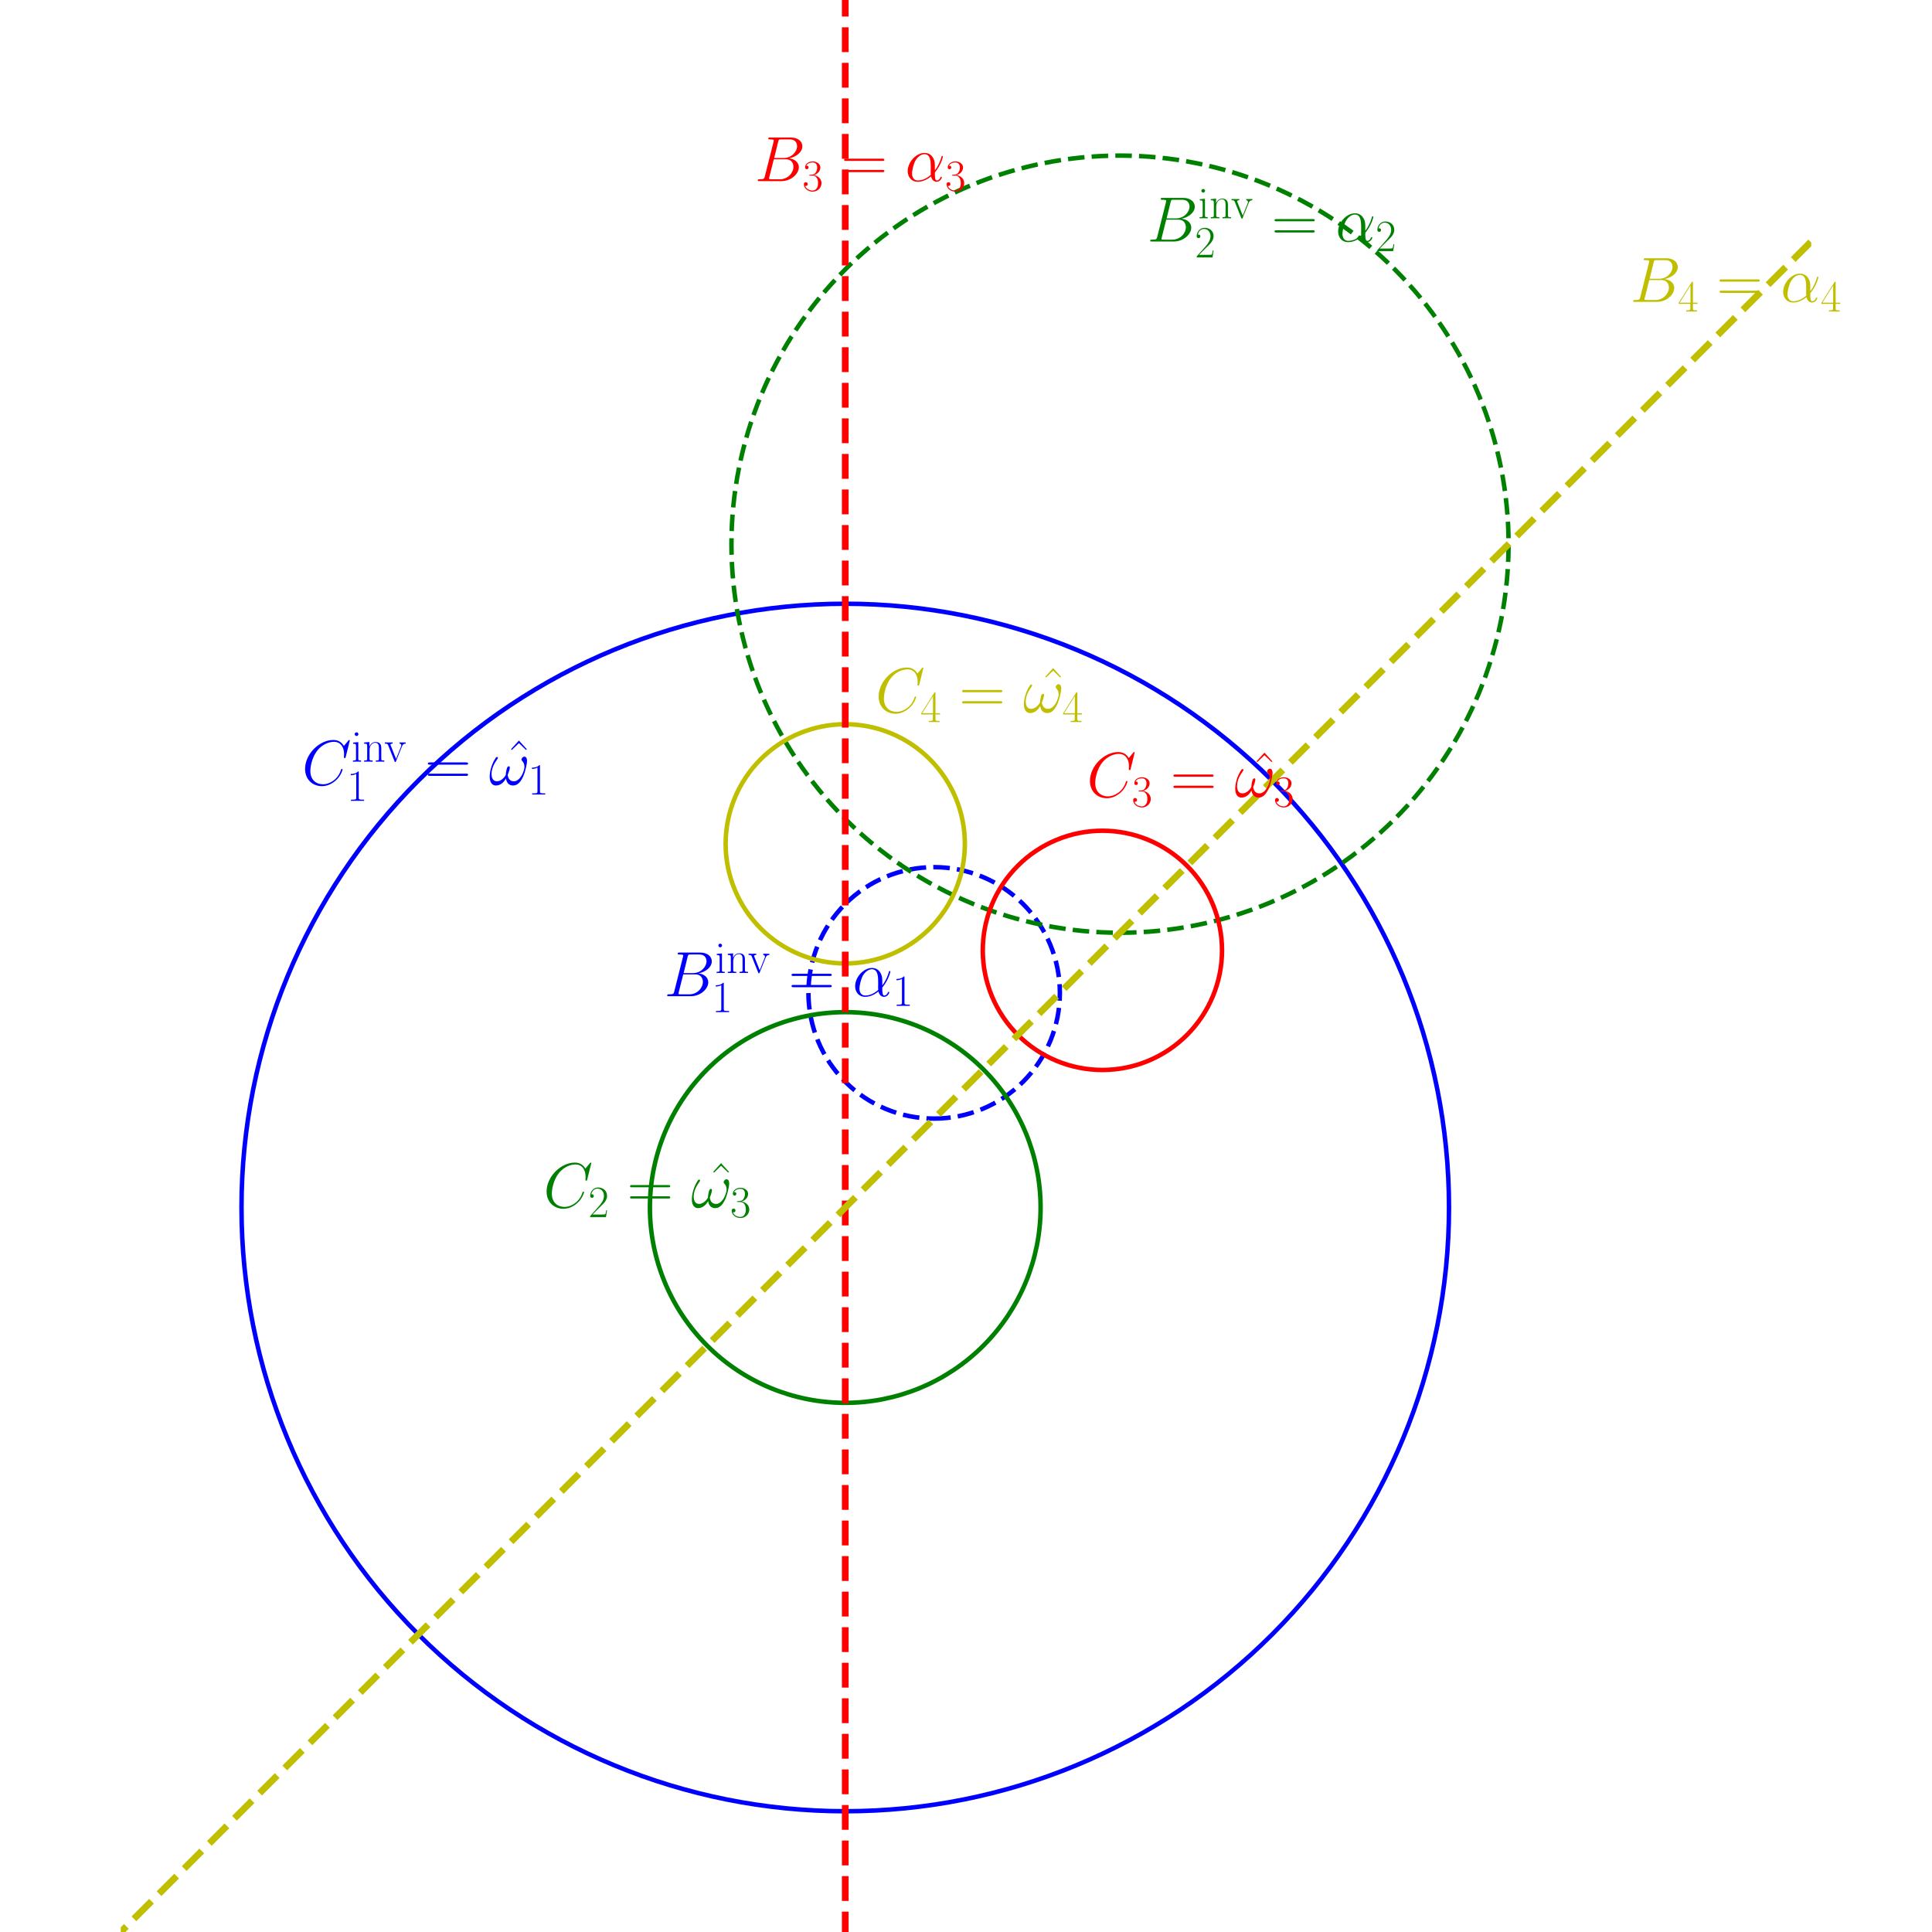
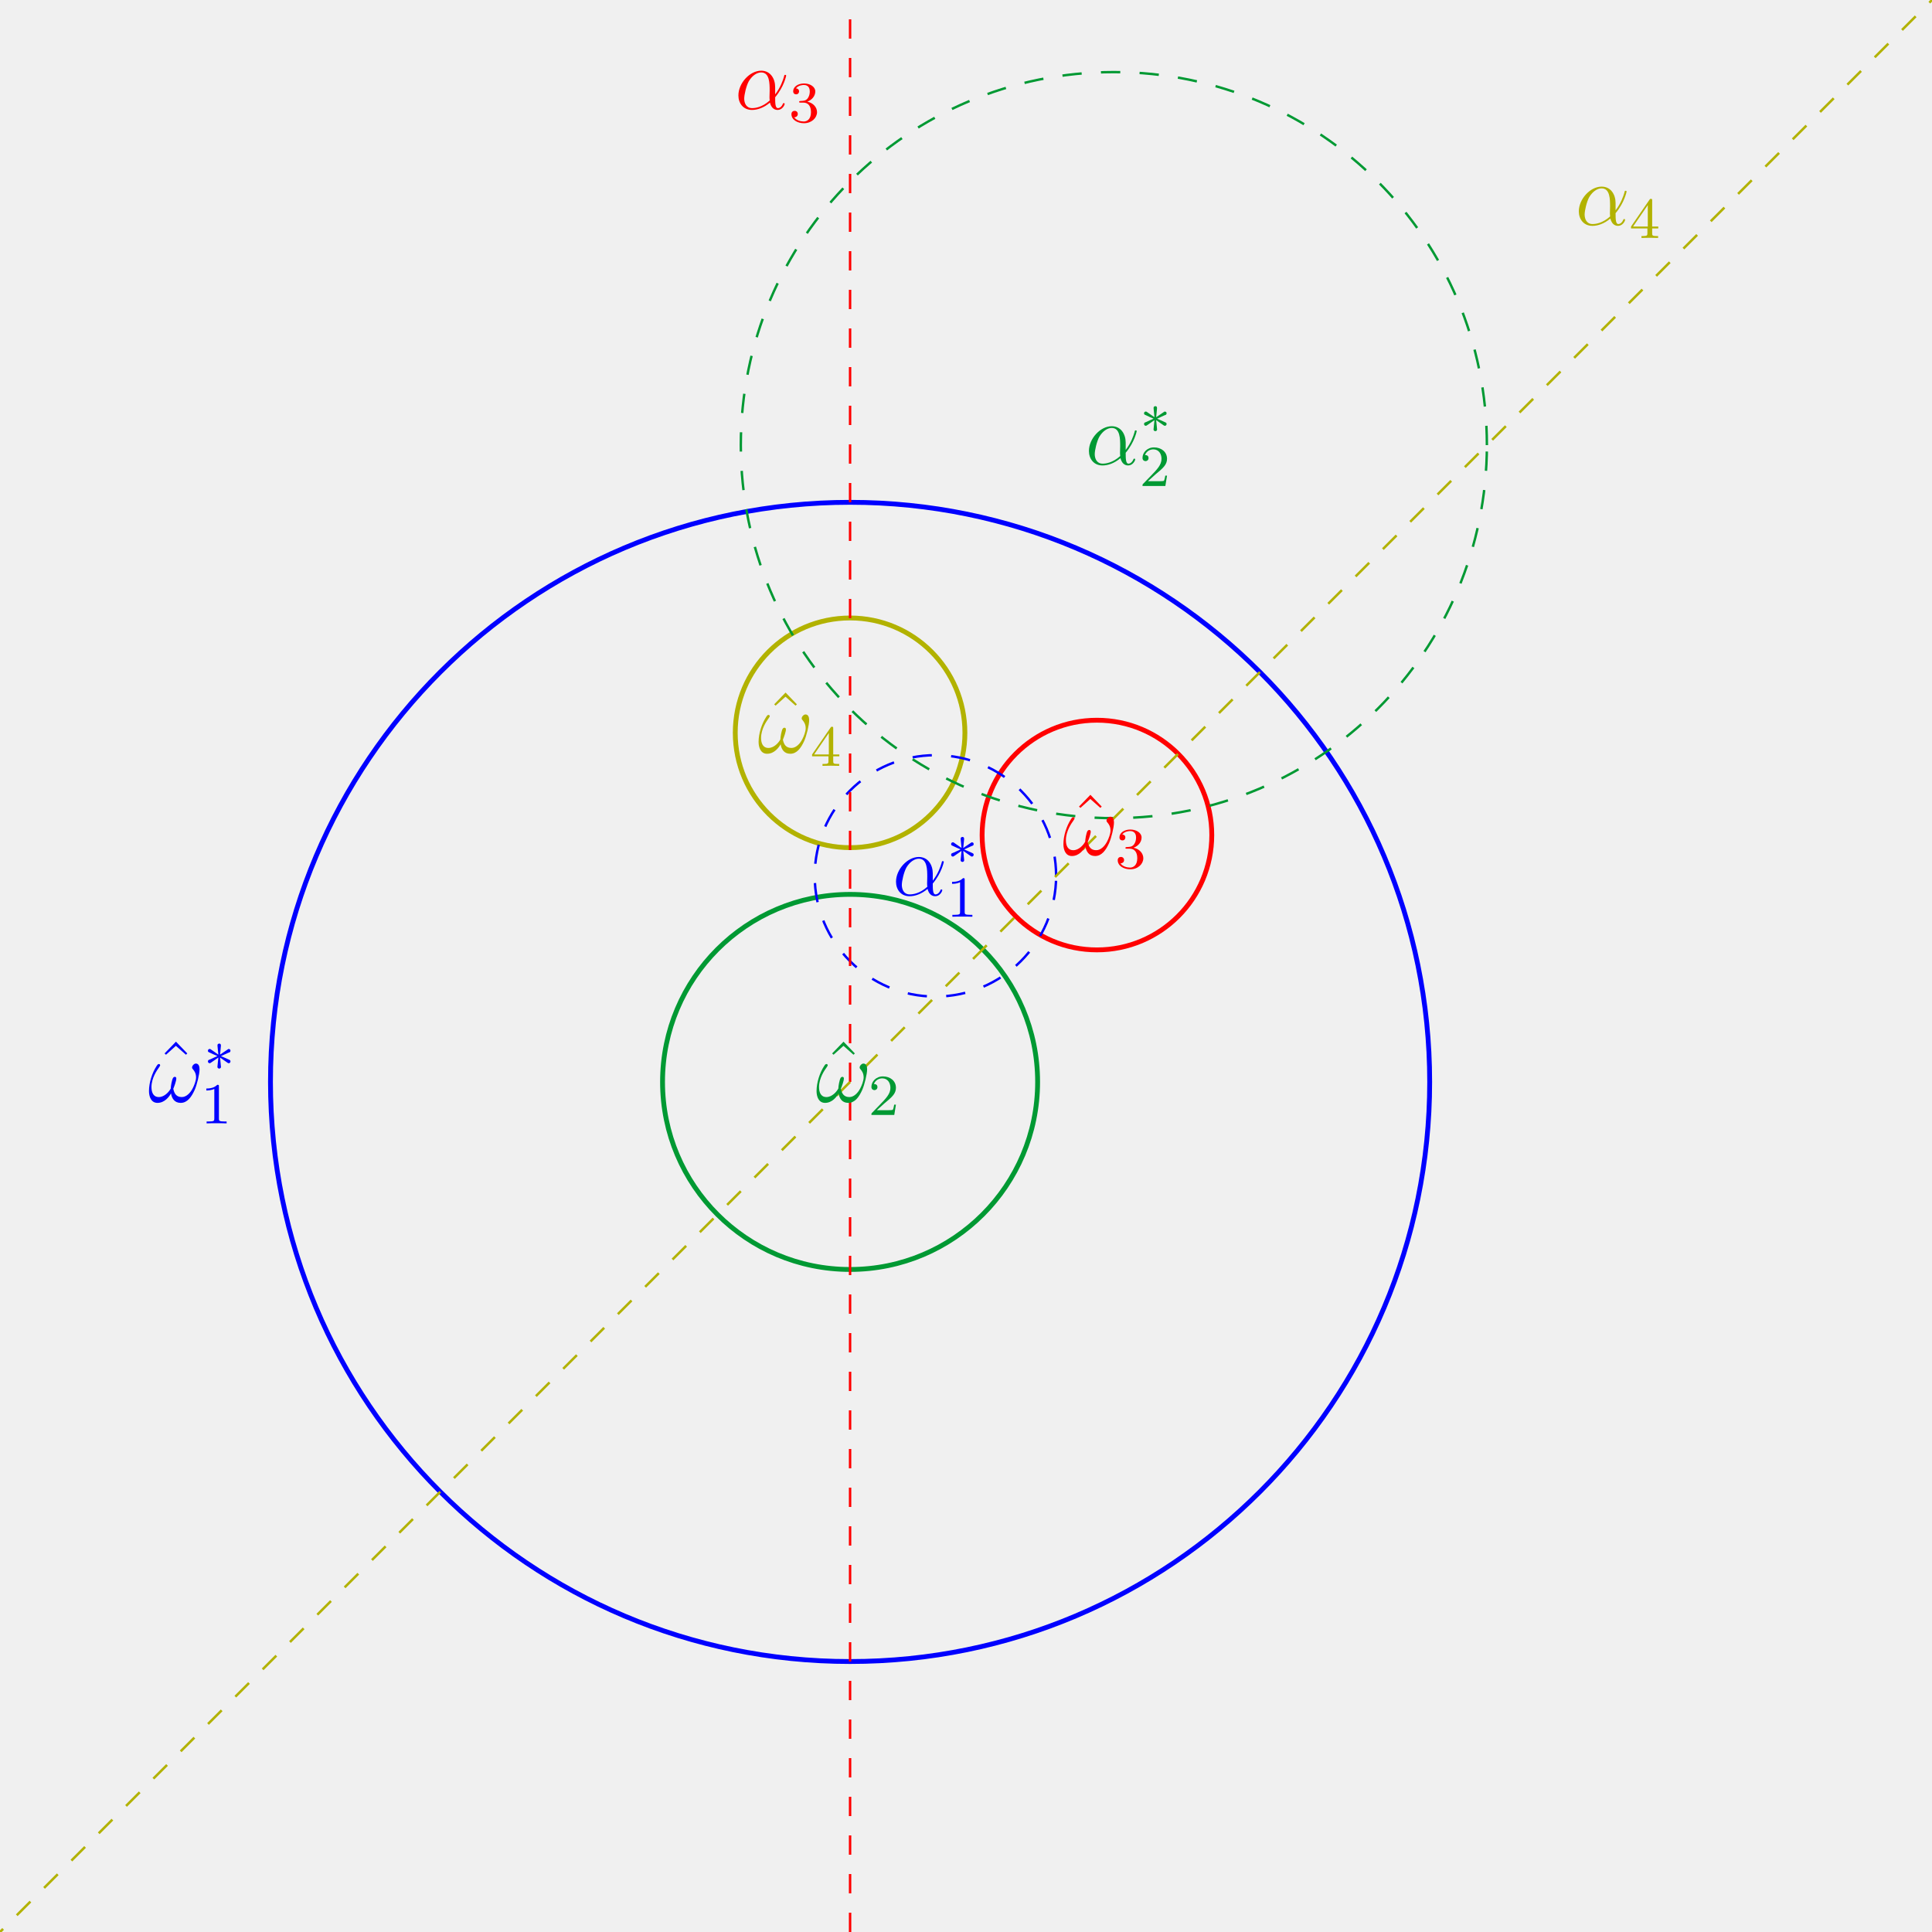
- <svg xmlns="http://www.w3.org/2000/svg" xmlns:xlink="http://www.w3.org/1999/xlink" width="432pt" height="432pt" viewBox="0 0 432 432" version="1.1">
+ <svg xmlns="http://www.w3.org/2000/svg" xmlns:xlink="http://www.w3.org/1999/xlink" width="400pt" height="400pt" viewBox="0 0 400 400" version="1.1">
  <defs>
-     <style type="text/css">*{stroke-linejoin: round; stroke-linecap: butt}</style>
+     <g>
+       <symbol overflow="visible" id="glyph0-0">
+         <path style="stroke:none;" d="" />
+       </symbol>
+       <symbol overflow="visible" id="glyph0-1">
+         <path style="stroke:none;" d="M 8.328 -4.547 C 8.328 -6.297 7.344 -7.938 5.438 -7.938 C 3.078 -7.938 0.719 -5.359 0.719 -2.812 C 0.719 -1.234 1.688 0.188 3.531 0.188 C 4.641 0.188 5.969 -0.25 7.25 -1.328 C 7.5 -0.328 8.062 0.188 8.844 0.188 C 9.812 0.188 10.297 -0.828 10.297 -1.062 C 10.297 -1.219 10.172 -1.219 10.109 -1.219 C 9.969 -1.219 9.953 -1.172 9.906 -1.031 C 9.734 -0.578 9.328 -0.188 8.891 -0.188 C 8.328 -0.188 8.328 -1.328 8.328 -2.438 C 10.172 -4.625 10.609 -6.891 10.609 -6.906 C 10.609 -7.078 10.453 -7.078 10.406 -7.078 C 10.234 -7.078 10.219 -7.016 10.156 -6.703 C 9.922 -5.906 9.453 -4.5 8.328 -3.031 Z M 7.203 -1.766 C 5.609 -0.344 4.188 -0.188 3.562 -0.188 C 2.281 -0.188 1.922 -1.312 1.922 -2.156 C 1.922 -2.938 2.328 -4.766 2.875 -5.766 C 3.625 -7.016 4.625 -7.578 5.438 -7.578 C 7.188 -7.578 7.188 -5.297 7.188 -3.781 C 7.188 -3.328 7.156 -2.859 7.156 -2.406 C 7.156 -2.047 7.188 -1.969 7.203 -1.766 Z M 7.203 -1.766 " />
+       </symbol>
+       <symbol overflow="visible" id="glyph0-2">
+         <path style="stroke:none;" d="M 10.688 -6.766 C 10.688 -7.297 10.547 -7.953 9.922 -7.953 C 9.562 -7.953 9.141 -7.5 9.141 -7.141 C 9.141 -6.984 9.219 -6.875 9.359 -6.719 C 9.625 -6.406 9.969 -5.922 9.969 -5.078 C 9.969 -4.422 9.578 -3.406 9.281 -2.844 C 8.781 -1.859 7.953 -1.016 7.016 -1.016 C 5.891 -1.016 5.453 -1.734 5.25 -2.734 C 5.453 -3.203 5.875 -4.375 5.875 -4.844 C 5.875 -5.047 5.797 -5.203 5.562 -5.203 C 5.438 -5.203 5.297 -5.125 5.203 -4.984 C 4.953 -4.594 4.719 -3.172 4.734 -2.797 C 4.391 -2.125 3.422 -1.016 2.266 -1.016 C 1.062 -1.016 0.734 -2.062 0.734 -3.094 C 0.734 -4.969 1.906 -6.609 2.234 -7.062 C 2.406 -7.328 2.531 -7.5 2.531 -7.547 C 2.531 -7.672 2.469 -7.859 2.297 -7.859 C 2.016 -7.859 1.922 -7.625 1.781 -7.422 C 0.859 -6 0.219 -4 0.219 -2.266 C 0.219 -1.156 0.625 0.188 1.984 0.188 C 3.469 0.188 4.406 -1.094 4.781 -1.781 C 4.938 -0.781 5.469 0.188 6.781 0.188 C 8.156 0.188 9.016 -1.031 9.672 -2.484 C 10.141 -3.531 10.688 -5.781 10.688 -6.766 Z M 10.688 -6.766 " />
+       </symbol>
+       <symbol overflow="visible" id="glyph1-0">
+         <path style="stroke:none;" d="" />
+       </symbol>
+       <symbol overflow="visible" id="glyph1-1">
+         <path style="stroke:none;" d="M 3.031 -4.016 C 3.984 -4.016 4.578 -3.312 4.578 -2.047 C 4.578 -0.547 3.734 -0.109 3.094 -0.109 C 2.438 -0.109 1.531 -0.344 1.109 -0.984 C 1.547 -0.984 1.844 -1.266 1.844 -1.656 C 1.844 -2.047 1.578 -2.312 1.188 -2.312 C 0.859 -2.312 0.531 -2.109 0.531 -1.625 C 0.531 -0.484 1.75 0.25 3.125 0.25 C 4.719 0.25 5.828 -0.859 5.828 -2.047 C 5.828 -3.047 5.047 -3.953 3.812 -4.219 C 4.766 -4.562 5.469 -5.375 5.469 -6.344 C 5.469 -7.297 4.391 -7.984 3.141 -7.984 C 1.859 -7.984 0.891 -7.281 0.891 -6.375 C 0.891 -5.922 1.188 -5.734 1.5 -5.734 C 1.875 -5.734 2.109 -6 2.109 -6.344 C 2.109 -6.797 1.734 -6.953 1.469 -6.969 C 1.969 -7.625 2.891 -7.672 3.109 -7.672 C 3.422 -7.672 4.328 -7.578 4.328 -6.344 C 4.328 -5.5 3.984 -4.984 3.812 -4.797 C 3.453 -4.422 3.188 -4.406 2.453 -4.359 C 2.219 -4.344 2.125 -4.328 2.125 -4.172 C 2.125 -4.016 2.234 -4.016 2.438 -4.016 Z M 3.031 -4.016 " />
+       </symbol>
+       <symbol overflow="visible" id="glyph1-2">
+         <path style="stroke:none;" d="M 4.734 -7.766 C 4.734 -8 4.734 -8.094 4.469 -8.094 C 4.312 -8.094 4.312 -8.094 4.188 -7.922 L 0.359 -2.359 L 0.359 -1.969 L 3.75 -1.969 L 3.75 -0.969 C 3.75 -0.531 3.703 -0.391 2.781 -0.391 L 2.516 -0.391 L 2.516 0 C 3.531 -0.031 3.547 -0.031 4.234 -0.031 C 4.922 -0.031 4.938 -0.031 5.969 0 L 5.969 -0.391 L 5.688 -0.391 C 4.766 -0.391 4.734 -0.531 4.734 -0.969 L 4.734 -1.969 L 6 -1.969 L 6 -2.359 L 4.734 -2.359 Z M 3.828 -6.797 L 3.828 -2.359 L 0.781 -2.359 Z M 3.828 -6.797 " />
+       </symbol>
+       <symbol overflow="visible" id="glyph1-3">
+         <path style="stroke:none;" d="M 3.391 -2.453 C 3.578 -2.625 4.078 -3.031 4.266 -3.188 C 5.016 -3.875 5.719 -4.531 5.719 -5.625 C 5.719 -7.062 4.531 -7.984 3.031 -7.984 C 1.578 -7.984 0.641 -6.891 0.641 -5.812 C 0.641 -5.234 1.109 -5.141 1.266 -5.141 C 1.531 -5.141 1.891 -5.328 1.891 -5.781 C 1.891 -6.406 1.297 -6.406 1.156 -6.406 C 1.5 -7.281 2.297 -7.578 2.891 -7.578 C 4.016 -7.578 4.578 -6.641 4.578 -5.625 C 4.578 -4.375 3.703 -3.469 2.297 -2.016 L 0.781 -0.453 C 0.641 -0.328 0.641 -0.297 0.641 0 L 5.375 0 L 5.719 -2.141 L 5.359 -2.141 C 5.312 -1.906 5.219 -1.312 5.078 -1.078 C 5 -0.984 4.094 -0.984 3.906 -0.984 L 1.766 -0.984 Z M 3.391 -2.453 " />
+       </symbol>
+       <symbol overflow="visible" id="glyph1-4">
+         <path style="stroke:none;" d="M 3.766 -7.641 C 3.766 -7.969 3.75 -7.984 3.422 -7.984 C 2.922 -7.5 2.297 -7.219 1.156 -7.219 L 1.156 -6.812 C 1.469 -6.812 2.125 -6.812 2.812 -7.141 L 2.812 -0.984 C 2.812 -0.547 2.781 -0.391 1.641 -0.391 L 1.219 -0.391 L 1.219 0 C 1.719 -0.031 2.75 -0.031 3.281 -0.031 C 3.828 -0.031 4.875 -0.031 5.359 0 L 5.359 -0.391 L 4.938 -0.391 C 3.797 -0.391 3.766 -0.547 3.766 -0.984 Z M 3.766 -7.641 " />
+       </symbol>
+       <symbol overflow="visible" id="glyph2-0">
+         <path style="stroke:none;" d="" />
+       </symbol>
+       <symbol overflow="visible" id="glyph2-1">
+         <path style="stroke:none;" d="M 4.406 -12.484 L 2.047 -10.047 L 2.344 -9.781 L 4.391 -11.625 L 6.469 -9.781 L 6.75 -10.047 Z M 4.406 -12.484 " />
+       </symbol>
+       <symbol overflow="visible" id="glyph3-0">
+         <path style="stroke:none;" d="" />
+       </symbol>
+       <symbol overflow="visible" id="glyph3-1">
+         <path style="stroke:none;" d="M 4.953 -1.578 C 5.062 -1.516 5.094 -1.516 5.156 -1.516 C 5.359 -1.516 5.516 -1.672 5.516 -1.891 C 5.516 -2.109 5.406 -2.156 5.219 -2.25 C 4.422 -2.609 4.125 -2.75 3.547 -2.984 L 4.938 -3.625 C 5.047 -3.656 5.266 -3.766 5.359 -3.797 C 5.484 -3.875 5.516 -4 5.516 -4.109 C 5.516 -4.25 5.453 -4.469 5.094 -4.469 L 3.359 -3.297 L 3.531 -5.078 C 3.547 -5.281 3.531 -5.578 3.188 -5.578 C 2.969 -5.578 2.797 -5.406 2.828 -5.234 L 2.828 -5.094 L 3 -3.297 L 1.406 -4.406 C 1.297 -4.469 1.266 -4.469 1.203 -4.469 C 1.016 -4.469 0.844 -4.312 0.844 -4.109 C 0.844 -3.875 0.953 -3.828 1.141 -3.75 C 1.938 -3.375 2.234 -3.234 2.812 -3 L 1.422 -2.359 C 1.312 -2.328 1.094 -2.219 1 -2.188 C 0.875 -2.109 0.844 -1.984 0.844 -1.891 C 0.844 -1.672 1.016 -1.516 1.203 -1.516 C 1.297 -1.516 1.312 -1.516 1.625 -1.734 L 3 -2.688 L 2.812 -0.75 C 2.812 -0.516 3.031 -0.406 3.188 -0.406 C 3.344 -0.406 3.547 -0.516 3.547 -0.75 C 3.547 -0.875 3.484 -1.266 3.484 -1.406 C 3.438 -1.812 3.391 -2.266 3.359 -2.688 Z M 4.953 -1.578 " />
+       </symbol>
+     </g>
  </defs>
-   <g id="figure_1">
-     <g id="patch_1">
-       <path d="M 0 432  L 432 432  L 432 0  L 0 0  z " style="fill: #ffffff" />
+   <g id="surface1">
+     <path style="fill:none;stroke-width:10;stroke-linecap:butt;stroke-linejoin:miter;stroke:rgb(0%,0%,100%);stroke-opacity:1;stroke-miterlimit:10;" d="M 2960 1760 C 2960 2422.734 2422.734 2960 1760 2960 C 1097.266 2960 560 2422.734 560 1760 C 560 1097.266 1097.266 560 1760 560 C 2422.734 560 2960 1097.266 2960 1760 Z M 2960 1760 " transform="matrix(0.1,0,0,-0.1,0,400)" />
+     <path style="fill:none;stroke-width:10;stroke-linecap:butt;stroke-linejoin:miter;stroke:rgb(0%,59.959%,19.994%);stroke-opacity:1;stroke-miterlimit:10;" d="M 2148.281 1760 C 2148.281 1974.414 1974.414 2148.281 1760 2148.281 C 1545.586 2148.281 1371.719 1974.414 1371.719 1760 C 1371.719 1545.586 1545.586 1371.719 1760 1371.719 C 1974.414 1371.719 2148.281 1545.586 2148.281 1760 Z M 2148.281 1760 " transform="matrix(0.1,0,0,-0.1,0,400)" />
+     <path style="fill:none;stroke-width:10;stroke-linecap:butt;stroke-linejoin:miter;stroke:rgb(100%,0%,0%);stroke-opacity:1;stroke-miterlimit:10;" d="M 2508.867 2271.094 C 2508.867 2402.422 2402.422 2508.867 2271.094 2508.867 C 2139.805 2508.867 2033.359 2402.422 2033.359 2271.094 C 2033.359 2139.805 2139.805 2033.359 2271.094 2033.359 C 2402.422 2033.359 2508.867 2139.805 2508.867 2271.094 Z M 2508.867 2271.094 " transform="matrix(0.1,0,0,-0.1,0,400)" />
+     <path style="fill:none;stroke-width:10;stroke-linecap:butt;stroke-linejoin:miter;stroke:rgb(69.922%,69.922%,0%);stroke-opacity:1;stroke-miterlimit:10;" d="M 1997.734 2482.812 C 1997.734 2614.102 1891.289 2720.547 1760 2720.547 C 1628.711 2720.547 1522.266 2614.102 1522.266 2482.812 C 1522.266 2351.484 1628.711 2245.039 1760 2245.039 C 1891.289 2245.039 1997.734 2351.484 1997.734 2482.812 Z M 1997.734 2482.812 " transform="matrix(0.1,0,0,-0.1,0,400)" />
+     <path style="fill:none;stroke-width:5;stroke-linecap:butt;stroke-linejoin:miter;stroke:rgb(0%,0%,100%);stroke-opacity:1;stroke-dasharray:40,40;stroke-miterlimit:10;" d="M 2186.562 2186.562 C 2186.562 2324.609 2074.727 2436.484 1936.719 2436.484 C 1798.672 2436.484 1686.797 2324.609 1686.797 2186.562 C 1686.797 2048.555 1798.672 1936.719 1936.719 1936.719 C 2074.727 1936.719 2186.562 2048.555 2186.562 2186.562 Z M 2186.562 2186.562 " transform="matrix(0.1,0,0,-0.1,0,400)" />
+     <path style="fill:none;stroke-width:5;stroke-linecap:butt;stroke-linejoin:miter;stroke:rgb(0%,59.959%,19.994%);stroke-opacity:1;stroke-dasharray:40,40;stroke-miterlimit:10;" d="M 3078.438 3078.438 C 3078.438 3504.961 2732.656 3850.742 2306.094 3850.742 C 1879.57 3850.742 1533.789 3504.961 1533.789 3078.438 C 1533.789 2651.875 1879.57 2306.094 2306.094 2306.094 C 2732.656 2306.094 3078.438 2651.875 3078.438 3078.438 Z M 3078.438 3078.438 " transform="matrix(0.1,0,0,-0.1,0,400)" />
+     <path style="fill:none;stroke-width:5;stroke-linecap:butt;stroke-linejoin:miter;stroke:rgb(100%,0%,0%);stroke-opacity:1;stroke-dasharray:40,40;stroke-miterlimit:10;" d="M 1760 -10240 L 1760 13760 " transform="matrix(0.1,0,0,-0.1,0,400)" />
+     <path style="fill:none;stroke-width:5;stroke-linecap:butt;stroke-linejoin:miter;stroke:rgb(69.922%,69.922%,0%);stroke-opacity:1;stroke-dasharray:40,40;stroke-miterlimit:10;" d="M 10245.312 10245.312 L -6725.273 -6725.273 " transform="matrix(0.1,0,0,-0.1,0,400)" />
+     <g style="fill:rgb(100%,0%,0%);fill-opacity:1;">
+       <use xlink:href="#glyph0-1" x="152.16" y="22.574" />
    </g>
-     <g id="axes_1">
-       <g id="patch_2">
-         <path d="M 189 405  C 224.802 405 259.143 390.776 284.459 365.459  C 309.776 340.143 324 305.802 324 270  C 324 234.198 309.776 199.857 284.459 174.541  C 259.143 149.224 224.802 135 189 135  C 153.198 135 118.857 149.224 93.541 174.541  C 68.224 199.857 54 234.198 54 270  C 54 305.802 68.224 340.143 93.541 365.459  C 118.857 390.776 153.198 405 189 405  L 189 405  z " clip-path="url(#p100366b993)" style="fill: none; stroke: #0000ff; stroke-linejoin: miter" />
-       </g>
-       <g id="patch_3">
-         <path d="M 208.878 250.122  C 216.334 250.122 223.485 247.16 228.757 241.888  C 234.028 236.616 236.991 229.465 236.991 222.009  C 236.991 214.554 234.028 207.403 228.757 202.131  C 223.485 196.859 216.334 193.897 208.878 193.897  C 201.423 193.897 194.272 196.859 189 202.131  C 183.728 207.403 180.766 214.554 180.766 222.009  C 180.766 229.465 183.728 236.616 189 241.888  C 194.272 247.16 201.423 250.122 208.878 250.122  L 208.878 250.122  z " clip-path="url(#p100366b993)" style="fill: none; stroke-dasharray: 3.7,1.6; stroke-dashoffset: 0; stroke: #0000ff; stroke-linejoin: miter" />
-       </g>
-       <g id="patch_4">
-         <path d="M 250.437 208.563  C 273.479 208.563 295.581 199.408 311.874 183.115  C 328.168 166.821 337.322 144.72 337.322 121.678  C 337.322 98.635 328.168 76.534 311.874 60.241  C 295.581 43.947 273.479 34.792 250.437 34.792  C 227.395 34.792 205.293 43.947 189 60.241  C 172.707 76.534 163.552 98.635 163.552 121.678  C 163.552 144.72 172.707 166.821 189 183.115  C 205.293 199.408 227.395 208.563 250.437 208.563  L 250.437 208.563  z " clip-path="url(#p100366b993)" style="fill: none; stroke-dasharray: 3.7,1.6; stroke-dashoffset: 0; stroke: #008000; stroke-linejoin: miter" />
-       </g>
-       <g id="patch_5">
-         <path d="M 189 313.68  C 200.584 313.68 211.695 309.078 219.886 300.886  C 228.078 292.695 232.68 281.584 232.68 270  C 232.68 258.416 228.078 247.305 219.886 239.114  C 211.695 230.922 200.584 226.32 189 226.32  C 177.416 226.32 166.305 230.922 158.114 239.114  C 149.922 247.305 145.32 258.416 145.32 270  C 145.32 281.584 149.922 292.695 158.114 300.886  C 166.305 309.078 177.416 313.68 189 313.68  L 189 313.68  z " clip-path="url(#p100366b993)" style="fill: none; stroke: #008000; stroke-linejoin: miter" />
-       </g>
-       <g id="patch_6">
-         <path d="M 246.499 239.248  C 253.592 239.248 260.396 236.43 265.412 231.414  C 270.427 226.398 273.246 219.595 273.246 212.501  C 273.246 205.408 270.427 198.604 265.412 193.588  C 260.396 188.573 253.592 185.754 246.499 185.754  C 239.405 185.754 232.602 188.573 227.586 193.588  C 222.57 198.604 219.752 205.408 219.752 212.501  C 219.752 219.595 222.57 226.398 227.586 231.414  C 232.602 236.43 239.405 239.248 246.499 239.248  L 246.499 239.248  z " clip-path="url(#p100366b993)" style="fill: none; stroke: #ff0000; stroke-linejoin: miter" />
-       </g>
-       <g id="patch_7">
-         <path d="M 189 215.432  C 196.093 215.432 202.897 212.613 207.913 207.598  C 212.929 202.582 215.747 195.778 215.747 188.685  C 215.747 181.591 212.929 174.787 207.913 169.772  C 202.897 164.756 196.093 161.938 189 161.938  C 181.907 161.938 175.103 164.756 170.087 169.772  C 165.071 174.787 162.253 181.591 162.253 188.685  C 162.253 195.778 165.071 202.582 170.087 207.598  C 175.103 212.613 181.907 215.432 189 215.432  L 189 215.432  z " clip-path="url(#p100366b993)" style="fill: none; stroke: #bfbf00; stroke-linejoin: miter" />
-       </g>
-       <g id="line2d_1">
-         <path d="M 189 433  L 189 -1  " clip-path="url(#p100366b993)" style="fill: none; stroke-dasharray: 5.55,2.4; stroke-dashoffset: 0; stroke: #ff0000; stroke-width: 1.5" />
-       </g>
-       <g id="line2d_2">
-         <path d="M 433 26  L 26 433  " clip-path="url(#p100366b993)" style="fill: none; stroke-dasharray: 5.55,2.4; stroke-dashoffset: 0; stroke: #bfbf00; stroke-width: 1.5" />
-       </g>
-       <g id="text_1">
-         <g style="fill: #ff0000" transform="translate(168.75 40.5) scale(0.144 -0.144)">
-           <defs>
-             <path id="CMMI12-42" d="M 2342 3921  C 2400 4160 2426 4160 2675 4160  L 3507 4160  C 4230 4160 4230 3544 4230 3485  C 4230 2966 3712 2304 2867 2304  L 1946 2304  L 2342 3921  z M 3424 2275  C 4122 2402 4755 2886 4755 3473  C 4755 3970 4314 4352 3590 4352  L 1536 4352  C 1414 4352 1357 4352 1357 4226  C 1357 4160 1414 4160 1510 4160  C 1901 4160 1901 4112 1901 4044  C 1901 4032 1901 3993 1875 3897  L 1011 472  C 954 249 941 185 493 185  C 371 185 307 185 307 70  C 307 0 346 0 474 0  L 2669 0  C 3648 0 4403 739 4403 1383  C 4403 1906 3942 2224 3424 2275  z M 2515 185  L 1651 185  C 1562 185 1549 185 1510 192  C 1440 198 1434 211 1434 261  C 1434 305 1446 343 1459 399  L 1907 2176  L 3110 2176  C 3866 2176 3866 1483 3866 1433  C 3866 828 3309 185 2515 185  z " transform="scale(0.015625)" />
-             <path id="CMR17-33" d="M 1414 2157  C 1984 2157 2234 1662 2234 1090  C 2234 320 1824 25 1453 25  C 1114 25 563 194 390 693  C 422 680 454 680 486 680  C 640 680 755 782 755 948  C 755 1133 614 1216 486 1216  C 378 1216 211 1165 211 926  C 211 335 787 -128 1466 -128  C 2176 -128 2720 430 2720 1085  C 2720 1707 2208 2157 1600 2227  C 2086 2328 2554 2756 2554 3329  C 2554 3820 2048 4179 1472 4179  C 890 4179 378 3829 378 3329  C 378 3110 544 3072 627 3072  C 762 3072 877 3155 877 3321  C 877 3486 762 3569 627 3569  C 602 3569 570 3569 544 3557  C 730 3959 1235 4032 1459 4032  C 1683 4032 2106 3925 2106 3320  C 2106 3143 2080 2828 1862 2550  C 1670 2304 1453 2304 1242 2284  C 1210 2284 1062 2269 1037 2269  C 992 2263 966 2257 966 2208  C 966 2163 973 2157 1101 2157  L 1414 2157  z " transform="scale(0.015625)" />
-             <path id="CMR17-3d" d="M 4115 2017  C 4211 2017 4307 2017 4307 2125  C 4307 2240 4198 2240 4090 2240  L 512 2240  C 403 2240 294 2240 294 2125  C 294 2017 390 2017 486 2017  L 4115 2017  z M 4090 896  C 4198 896 4307 896 4307 1011  C 4307 1119 4211 1119 4115 1119  L 486 1119  C 390 1119 294 1119 294 1011  C 294 896 403 896 512 896  L 4090 896  z " transform="scale(0.015625)" />
-             <path id="CMMI12-b" d="M 2963 1616  C 2963 2235 2611 2815 1933 2815  C 1094 2815 256 1902 256 996  C 256 441 602 -64 1254 -64  C 1651 -64 2125 89 2579 472  C 2669 115 2867 -64 3142 -64  C 3488 -64 3661 294 3661 377  C 3661 434 3616 434 3597 434  C 3546 434 3539 415 3520 364  C 3462 204 3315 64 3162 64  C 2963 64 2963 472 2963 862  C 3616 1641 3770 2446 3770 2452  C 3770 2510 3718 2510 3699 2510  C 3642 2510 3635 2491 3610 2376  C 3526 2095 3360 1597 2963 1073  L 2963 1616  z M 2560 626  C 1997 121 1491 64 1267 64  C 813 64 685 466 685 766  C 685 1040 826 1692 1024 2044  C 1286 2491 1645 2688 1933 2688  C 2554 2688 2554 1877 2554 1341  C 2554 1182 2547 1016 2547 856  C 2547 728 2554 696 2560 626  z " transform="scale(0.015625)" />
-           </defs>
-           <use xlink:href="#CMMI12-42" transform="scale(0.996264)" />
-           <use xlink:href="#CMR17-33" transform="translate(74.10802 -14.94392) scale(0.697382)" />
-           <use xlink:href="#CMR17-3d" transform="translate(134.2633 0) scale(0.996264)" />
-           <use xlink:href="#CMMI12-b" transform="translate(233.6521 0) scale(0.996264)" />
-           <use xlink:href="#CMR17-33" transform="translate(295.6989 -14.94392) scale(0.697382)" />
-         </g>
-       </g>
-       <g id="text_2">
-         <g style="fill: #bfbf00" transform="translate(364.5 67.5) scale(0.144 -0.144)">
-           <defs>
-             <path id="CMR17-34" d="M 2150 4122  C 2150 4256 2144 4256 2029 4256  L 128 1254  L 128 1088  L 1779 1088  L 1779 457  C 1779 224 1766 160 1318 160  L 1197 160  L 1197 0  C 1402 0 1747 0 1965 0  C 2182 0 2528 0 2733 0  L 2733 160  L 2611 160  C 2163 160 2150 224 2150 457  L 2150 1088  L 2803 1088  L 2803 1254  L 2150 1254  L 2150 4122  z M 1798 3703  L 1798 1254  L 256 1254  L 1798 3703  z " transform="scale(0.015625)" />
-           </defs>
-           <use xlink:href="#CMMI12-42" transform="scale(0.996264)" />
-           <use xlink:href="#CMR17-34" transform="translate(74.10802 -14.94392) scale(0.697382)" />
-           <use xlink:href="#CMR17-3d" transform="translate(134.2633 0) scale(0.996264)" />
-           <use xlink:href="#CMMI12-b" transform="translate(233.6521 0) scale(0.996264)" />
-           <use xlink:href="#CMR17-34" transform="translate(295.6989 -14.94392) scale(0.697382)" />
-         </g>
-       </g>
-       <g id="text_3">
-         <g style="fill: #008000" transform="translate(256.5 54) scale(0.144 -0.144)">
-           <defs>
-             <path id="CMR17-69" d="M 992 3909  C 992 4049 877 4170 730 4170  C 589 4170 467 4056 467 3909  C 467 3769 582 3648 730 3648  C 870 3648 992 3763 992 3909  z M 243 2706  L 243 2541  C 602 2541 653 2502 653 2197  L 653 427  C 653 184 627 153 218 153  L 218 -13  C 371 0 646 0 806 0  C 960 0 1222 0 1370 -13  L 1370 153  C 992 153 979 191 979 420  L 979 2776  L 243 2706  z " transform="scale(0.015625)" />
-             <path id="CMR17-6e" d="M 2656 1933  C 2656 2259 2592 2790 1837 2790  C 1331 2790 1069 2400 973 2144  L 966 2144  L 966 2790  L 211 2720  L 211 2554  C 589 2554 646 2515 646 2208  L 646 428  C 646 184 621 153 211 153  L 211 -13  C 365 0 646 0 813 0  C 979 0 1267 0 1421 -13  L 1421 153  C 1011 153 986 178 986 428  L 986 1658  C 986 2247 1344 2688 1792 2688  C 2266 2688 2317 2266 2317 1958  L 2317 428  C 2317 184 2291 153 1882 153  L 1882 -13  C 2035 0 2317 0 2483 0  C 2650 0 2938 0 3091 -13  L 3091 153  C 2682 153 2656 178 2656 428  L 2656 1933  z " transform="scale(0.015625)" />
-             <path id="CMR17-76" d="M 2502 2163  C 2560 2304 2662 2560 3034 2560  L 3034 2726  C 2912 2726 2752 2726 2630 2726  C 2496 2726 2285 2726 2157 2732  L 2157 2566  C 2317 2553 2406 2477 2406 2311  C 2406 2253 2406 2240 2368 2151  L 1664 377  L 902 2286  C 864 2369 864 2381 864 2407  C 864 2560 1075 2560 1171 2560  L 1171 2732  C 1018 2726 736 2726 576 2726  C 403 2726 205 2726 64 2732  L 64 2560  C 307 2560 442 2560 518 2362  L 1446 44  C 1485 -51 1491 -64 1549 -64  C 1606 -64 1613 -51 1651 44  L 2502 2163  z " transform="scale(0.015625)" />
-             <path id="CMR17-32" d="M 2669 989  L 2554 989  C 2490 536 2438 459 2413 420  C 2381 369 1920 369 1830 369  L 602 369  C 832 619 1280 1072 1824 1597  C 2214 1967 2669 2402 2669 3035  C 2669 3790 2067 4224 1395 4224  C 691 4224 262 3604 262 3030  C 262 2780 448 2748 525 2748  C 589 2748 781 2787 781 3010  C 781 3207 614 3264 525 3264  C 486 3264 448 3258 422 3245  C 544 3790 915 4058 1306 4058  C 1862 4058 2227 3617 2227 3035  C 2227 2479 1901 2000 1536 1584  L 262 146  L 262 0  L 2515 0  L 2669 989  z " transform="scale(0.015625)" />
-           </defs>
-           <use xlink:href="#CMMI12-42" transform="scale(0.996264)" />
-           <use xlink:href="#CMR17-69" transform="translate(79.13552 36.15364) scale(0.697382)" />
-           <use xlink:href="#CMR17-6e" transform="translate(96.54518 36.15364) scale(0.697382)" />
-           <use xlink:href="#CMR17-76" transform="translate(130.3501 36.15364) scale(0.697382)" />
-           <use xlink:href="#CMR17-32" transform="translate(74.10802 -24.74017) scale(0.697382)" />
-           <use xlink:href="#CMR17-3d" transform="translate(193.2379 0) scale(0.996264)" />
-           <use xlink:href="#CMMI12-b" transform="translate(292.6267 0) scale(0.996264)" />
-           <use xlink:href="#CMR17-32" transform="translate(354.6734 -14.94392) scale(0.697382)" />
-         </g>
-       </g>
-       <g id="text_4">
-         <g style="fill: #0000ff" transform="translate(148.5 222.75) scale(0.144 -0.144)">
-           <defs>
-             <path id="CMR17-31" d="M 1702 4058  C 1702 4192 1696 4192 1606 4192  C 1357 3916 979 3827 621 3827  C 602 3827 570 3827 563 3808  C 557 3795 557 3782 557 3648  C 755 3648 1088 3686 1344 3839  L 1344 461  C 1344 236 1331 160 781 160  L 589 160  L 589 0  C 896 0 1216 0 1523 0  C 1830 0 2150 0 2458 0  L 2458 160  L 2266 160  C 1715 160 1702 230 1702 458  L 1702 4058  z " transform="scale(0.015625)" />
-           </defs>
-           <use xlink:href="#CMMI12-42" transform="scale(0.996264)" />
-           <use xlink:href="#CMR17-69" transform="translate(79.13552 36.15364) scale(0.697382)" />
-           <use xlink:href="#CMR17-6e" transform="translate(96.54518 36.15364) scale(0.697382)" />
-           <use xlink:href="#CMR17-76" transform="translate(130.3501 36.15364) scale(0.697382)" />
-           <use xlink:href="#CMR17-31" transform="translate(74.10802 -24.74017) scale(0.697382)" />
-           <use xlink:href="#CMR17-3d" transform="translate(193.2379 0) scale(0.996264)" />
-           <use xlink:href="#CMMI12-b" transform="translate(292.6267 0) scale(0.996264)" />
-           <use xlink:href="#CMR17-31" transform="translate(354.6734 -14.94392) scale(0.697382)" />
-         </g>
-       </g>
-       <g id="text_5">
-         <g style="fill: #ff0000" transform="translate(243 178.2) scale(0.144 -0.144)">
-           <defs>
-             <path id="CMMI12-43" d="M 4781 4423  C 4781 4480 4736 4480 4723 4480  C 4710 4480 4685 4480 4634 4416  L 4192 3882  C 3968 4264 3616 4480 3136 4480  C 1754 4480 320 3088 320 1595  C 320 533 1069 -128 2003 -128  C 2515 -128 2963 88 3334 400  C 3891 863 4058 1481 4058 1531  C 4058 1588 4006 1588 3987 1588  C 3930 1588 3923 1550 3910 1524  C 3616 534 2752 57 2112 57  C 1434 57 845 489 845 1391  C 845 1595 909 2700 1632 3532  C 1984 3939 2586 4295 3194 4295  C 3898 4295 4211 3717 4211 3068  C 4211 2903 4192 2764 4192 2738  C 4192 2681 4256 2681 4275 2681  C 4346 2681 4352 2687 4378 2801  L 4781 4423  z " transform="scale(0.015625)" />
-             <path id="CMR17-5e" d="M 1466 4421  L 678 3555  L 755 3478  L 1466 4166  L 2176 3478  L 2253 3555  L 1466 4421  z " transform="scale(0.015625)" />
-             <path id="CMMI12-21" d="M 3802 2395  C 3802 2580 3750 2816 3526 2816  C 3398 2816 3251 2657 3251 2529  C 3251 2472 3277 2434 3328 2376  C 3424 2268 3546 2096 3546 1797  C 3546 1567 3405 1204 3302 1007  C 3123 656 2829 357 2496 357  C 2093 357 1939 615 1869 975  C 1939 1143 2086 1560 2086 1728  C 2086 1798 2061 1856 1978 1856  C 1933 1856 1882 1831 1850 1779  C 1760 1638 1677 1129 1683 994  C 1562 756 1216 357 806 357  C 378 357 262 733 262 1096  C 262 1758 678 2338 794 2497  C 858 2593 902 2657 902 2669  C 902 2714 877 2784 819 2784  C 717 2784 685 2701 634 2625  C 307 2121 77 1414 77 803  C 77 408 224 -64 704 -64  C 1235 -64 1568 391 1702 634  C 1754 275 1946 -64 2413 -64  C 2899 -64 3206 363 3437 879  C 3603 1249 3802 2045 3802 2395  z " transform="scale(0.015625)" />
-           </defs>
-           <use xlink:href="#CMMI12-43" transform="scale(0.996264)" />
-           <use xlink:href="#CMR17-33" transform="translate(69.79204 -14.94392) scale(0.697382)" />
-           <use xlink:href="#CMR17-3d" transform="translate(129.9474 0) scale(0.996264)" />
-           <use xlink:href="#CMR17-5e" transform="translate(253.1035 0.006461) scale(0.996264)" />
-           <use xlink:href="#CMMI12-21" transform="translate(229.3362 0) scale(0.996264)" />
-           <use xlink:href="#CMR17-33" transform="translate(290.0799 -14.94392) scale(0.697382)" />
-         </g>
-       </g>
-       <g id="text_6">
-         <g style="fill: #bfbf00" transform="translate(195.75 159.3) scale(0.144 -0.144)">
-           <use xlink:href="#CMMI12-43" transform="scale(0.996264)" />
-           <use xlink:href="#CMR17-34" transform="translate(69.79204 -14.94392) scale(0.697382)" />
-           <use xlink:href="#CMR17-3d" transform="translate(129.9474 0) scale(0.996264)" />
-           <use xlink:href="#CMR17-5e" transform="translate(253.1035 0.006461) scale(0.996264)" />
-           <use xlink:href="#CMMI12-21" transform="translate(229.3362 0) scale(0.996264)" />
-           <use xlink:href="#CMR17-34" transform="translate(290.0799 -14.94392) scale(0.697382)" />
-         </g>
-       </g>
-       <g id="text_7">
-         <g style="fill: #008000" transform="translate(121.5 270) scale(0.144 -0.144)">
-           <use xlink:href="#CMMI12-43" transform="scale(0.996264)" />
-           <use xlink:href="#CMR17-32" transform="translate(69.79204 -14.94392) scale(0.697382)" />
-           <use xlink:href="#CMR17-3d" transform="translate(129.9474 0) scale(0.996264)" />
-           <use xlink:href="#CMR17-5e" transform="translate(253.1035 0.006461) scale(0.996264)" />
-           <use xlink:href="#CMMI12-21" transform="translate(229.3362 0) scale(0.996264)" />
-           <use xlink:href="#CMR17-33" transform="translate(290.0799 -14.94392) scale(0.697382)" />
-         </g>
-       </g>
-       <g id="text_8">
-         <g style="fill: #0000ff" transform="translate(67.5 175.5) scale(0.144 -0.144)">
-           <use xlink:href="#CMMI12-43" transform="scale(0.996264)" />
-           <use xlink:href="#CMR17-69" transform="translate(76.94685 36.15364) scale(0.697382)" />
-           <use xlink:href="#CMR17-6e" transform="translate(94.35651 36.15364) scale(0.697382)" />
-           <use xlink:href="#CMR17-76" transform="translate(128.1614 36.15364) scale(0.697382)" />
-           <use xlink:href="#CMR17-31" transform="translate(69.79204 -24.74017) scale(0.697382)" />
-           <use xlink:href="#CMR17-3d" transform="translate(191.0492 0) scale(0.996264)" />
-           <use xlink:href="#CMR17-5e" transform="translate(314.2053 0.006461) scale(0.996264)" />
-           <use xlink:href="#CMMI12-21" transform="translate(290.438 0) scale(0.996264)" />
-           <use xlink:href="#CMR17-31" transform="translate(351.1818 -14.94392) scale(0.697382)" />
-         </g>
-       </g>
+     <g style="fill:rgb(100%,0%,0%);fill-opacity:1;">
+       <use xlink:href="#glyph1-1" x="163.328" y="25.264" />
+     </g>
+     <g style="fill:rgb(100%,0%,0%);fill-opacity:1;">
+       <use xlink:href="#glyph2-1" x="221.348" y="177.041" />
+     </g>
+     <g style="fill:rgb(100%,0%,0%);fill-opacity:1;">
+       <use xlink:href="#glyph0-2" x="219.949" y="177.041" />
+     </g>
+     <g style="fill:rgb(100%,0%,0%);fill-opacity:1;">
+       <use xlink:href="#glyph1-1" x="230.883" y="179.731" />
+     </g>
+     <g style="fill:rgb(69.922%,69.922%,0%);fill-opacity:1;">
+       <use xlink:href="#glyph0-1" x="326.16" y="46.574" />
+     </g>
+     <g style="fill:rgb(69.922%,69.922%,0%);fill-opacity:1;">
+       <use xlink:href="#glyph1-2" x="337.328" y="49.264" />
+     </g>
+     <g style="fill:rgb(69.922%,69.922%,0%);fill-opacity:1;">
+       <use xlink:href="#glyph2-1" x="158.238" y="155.871" />
+     </g>
+     <g style="fill:rgb(69.922%,69.922%,0%);fill-opacity:1;">
+       <use xlink:href="#glyph0-2" x="156.84" y="155.871" />
+     </g>
+     <g style="fill:rgb(69.922%,69.922%,0%);fill-opacity:1;">
+       <use xlink:href="#glyph1-2" x="167.774" y="158.561" />
+     </g>
+     <g style="fill:rgb(0%,59.959%,19.994%);fill-opacity:1;">
+       <use xlink:href="#glyph0-1" x="224.733" y="96.181" />
+     </g>
+     <g style="fill:rgb(0%,59.959%,19.994%);fill-opacity:1;">
+       <use xlink:href="#glyph3-1" x="236.015" y="89.673" />
+     </g>
+     <g style="fill:rgb(0%,59.959%,19.994%);fill-opacity:1;">
+       <use xlink:href="#glyph1-3" x="235.901" y="100.614" />
+     </g>
+     <g style="fill:rgb(0%,59.959%,19.994%);fill-opacity:1;">
+       <use xlink:href="#glyph2-1" x="170.238" y="228.151" />
+     </g>
+     <g style="fill:rgb(0%,59.959%,19.994%);fill-opacity:1;">
+       <use xlink:href="#glyph0-2" x="168.84" y="228.151" />
+     </g>
+     <g style="fill:rgb(0%,59.959%,19.994%);fill-opacity:1;">
+       <use xlink:href="#glyph1-3" x="179.774" y="230.841" />
+     </g>
+     <g style="fill:rgb(0%,0%,100%);fill-opacity:1;">
+       <use xlink:href="#glyph0-1" x="184.792" y="185.365" />
+     </g>
+     <g style="fill:rgb(0%,0%,100%);fill-opacity:1;">
+       <use xlink:href="#glyph3-1" x="196.074" y="178.857" />
+     </g>
+     <g style="fill:rgb(0%,0%,100%);fill-opacity:1;">
+       <use xlink:href="#glyph1-4" x="195.96" y="189.798" />
+     </g>
+     <g style="fill:rgb(0%,0%,100%);fill-opacity:1;">
+       <use xlink:href="#glyph2-1" x="32.024" y="228.151" />
+     </g>
+     <g style="fill:rgb(0%,0%,100%);fill-opacity:1;">
+       <use xlink:href="#glyph0-2" x="30.626" y="228.151" />
+     </g>
+     <g style="fill:rgb(0%,0%,100%);fill-opacity:1;">
+       <use xlink:href="#glyph3-1" x="42.203" y="221.643" />
+     </g>
+     <g style="fill:rgb(0%,0%,100%);fill-opacity:1;">
+       <use xlink:href="#glyph1-4" x="41.559" y="232.584" />
    </g>
  </g>
-   <defs>
-     <clipPath id="p100366b993">
-       <rect x="27" y="0" width="378" height="432" />
-     </clipPath>
-   </defs>
</svg>
